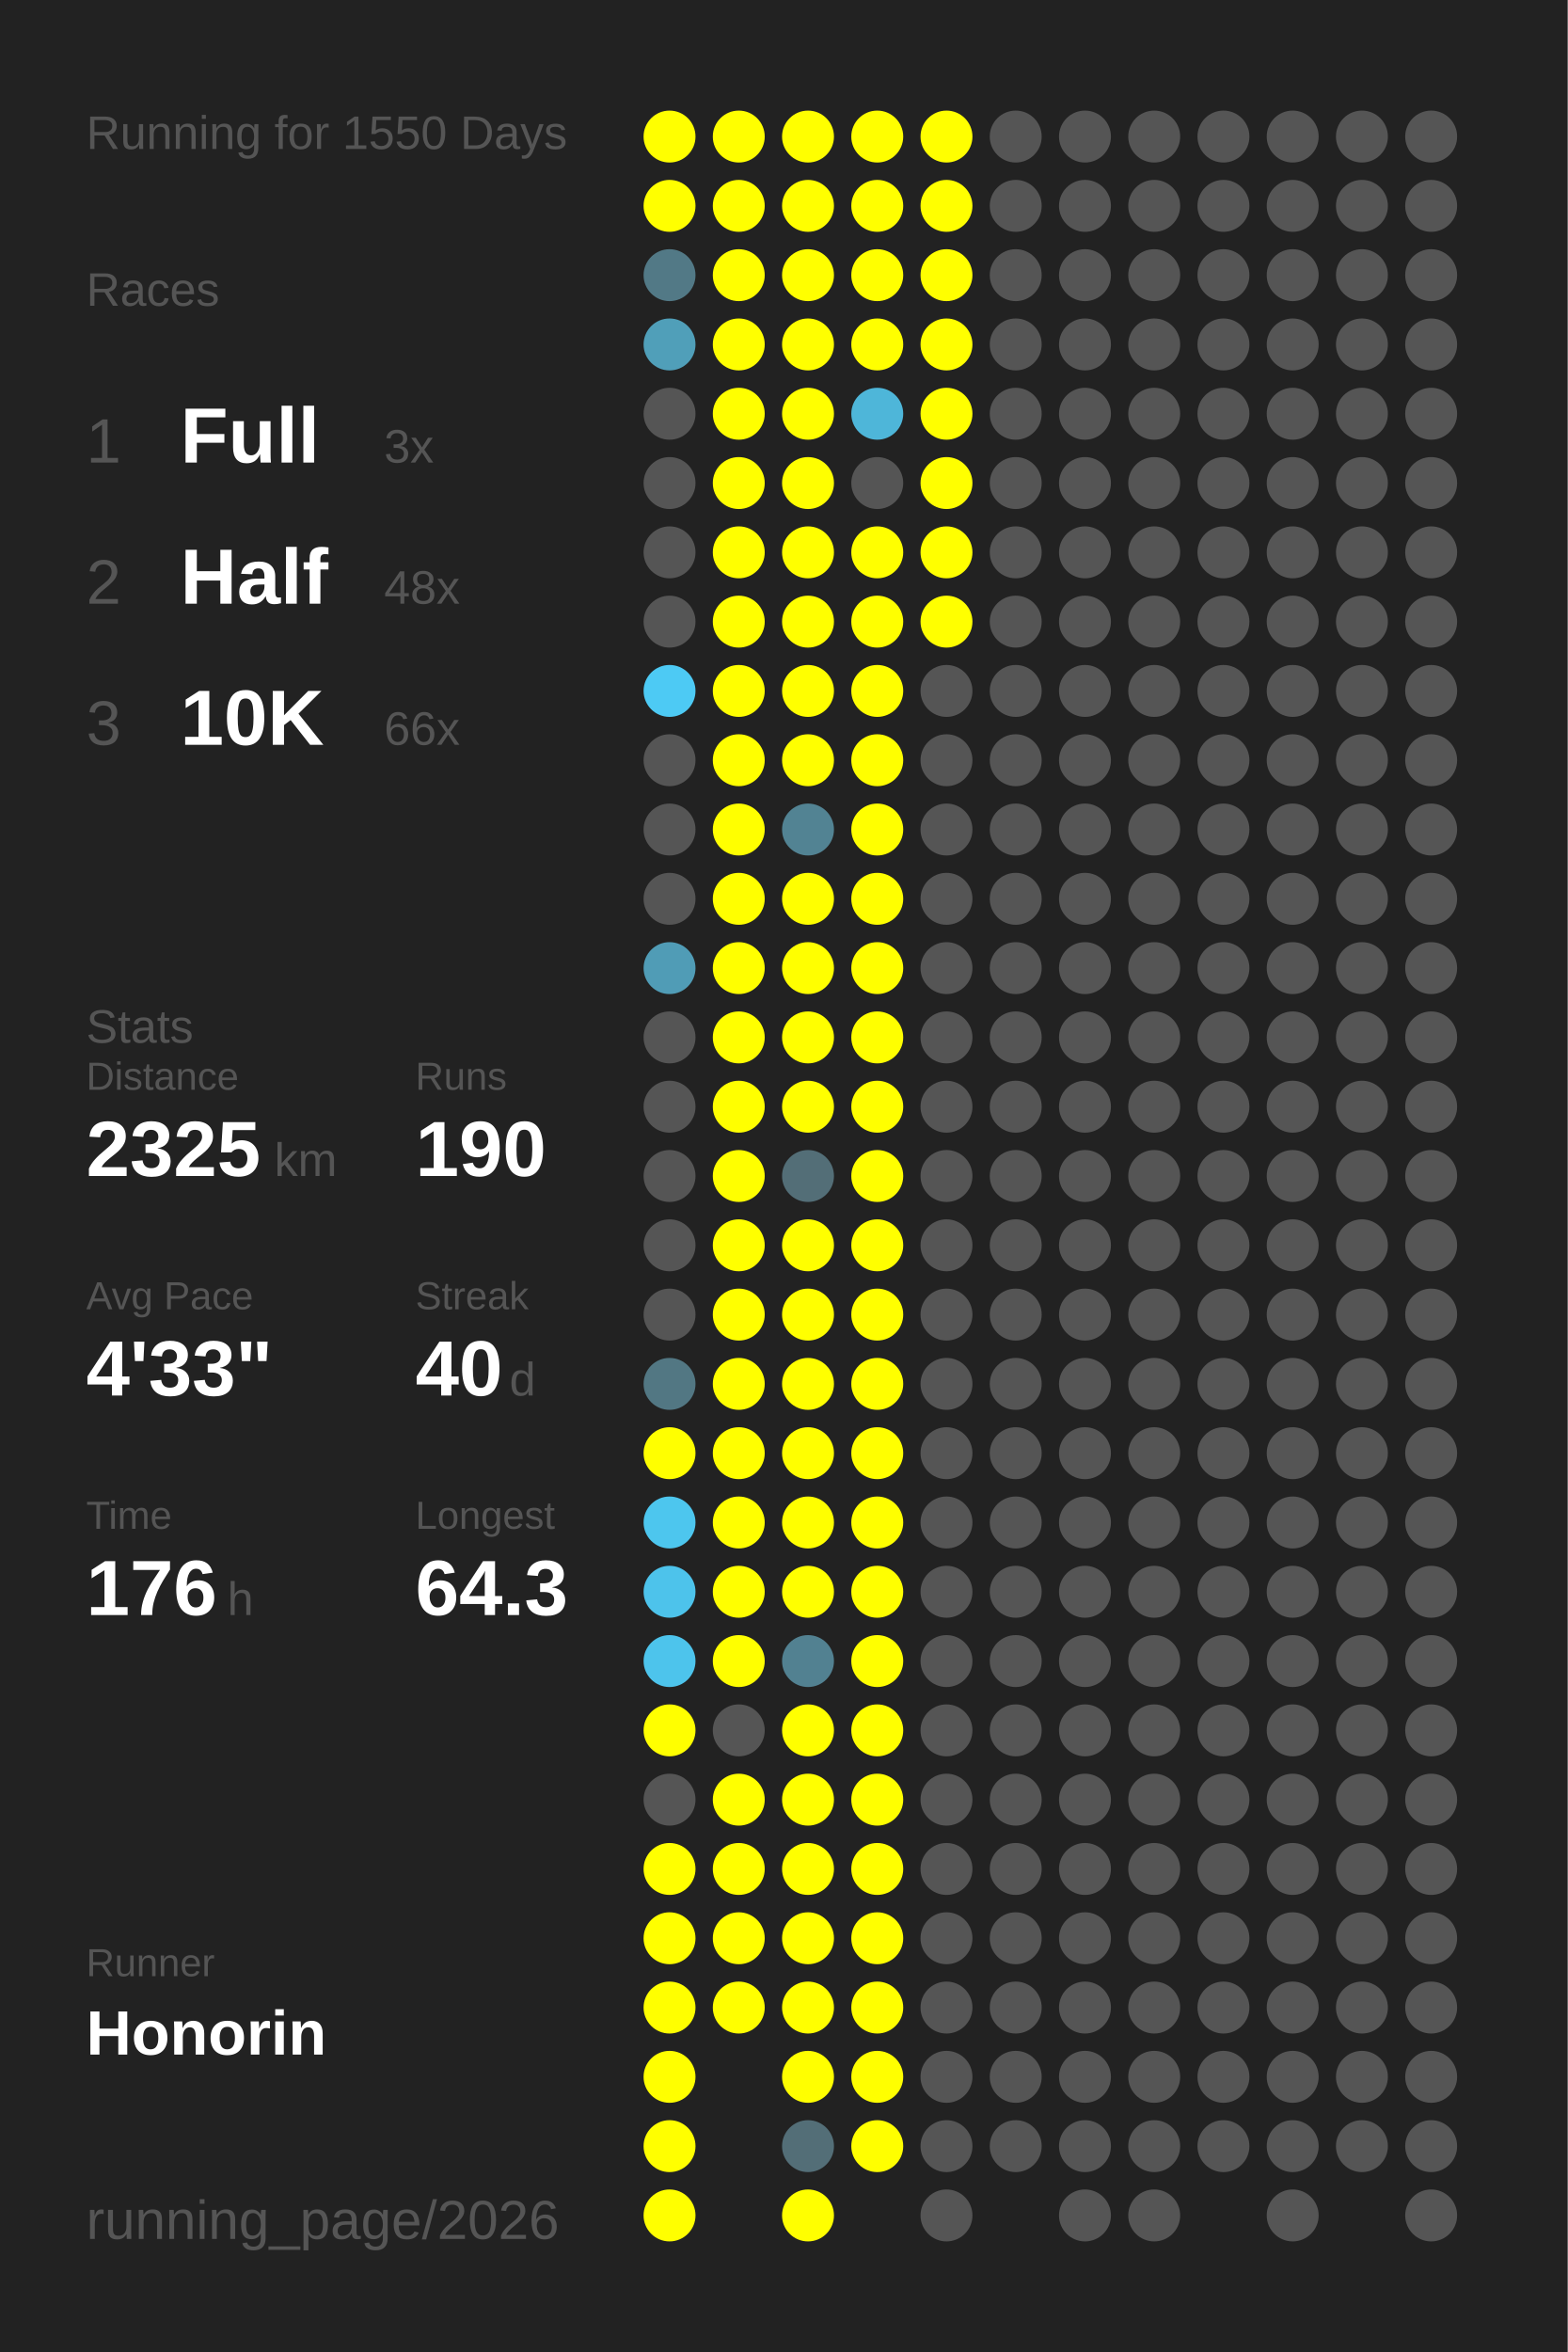
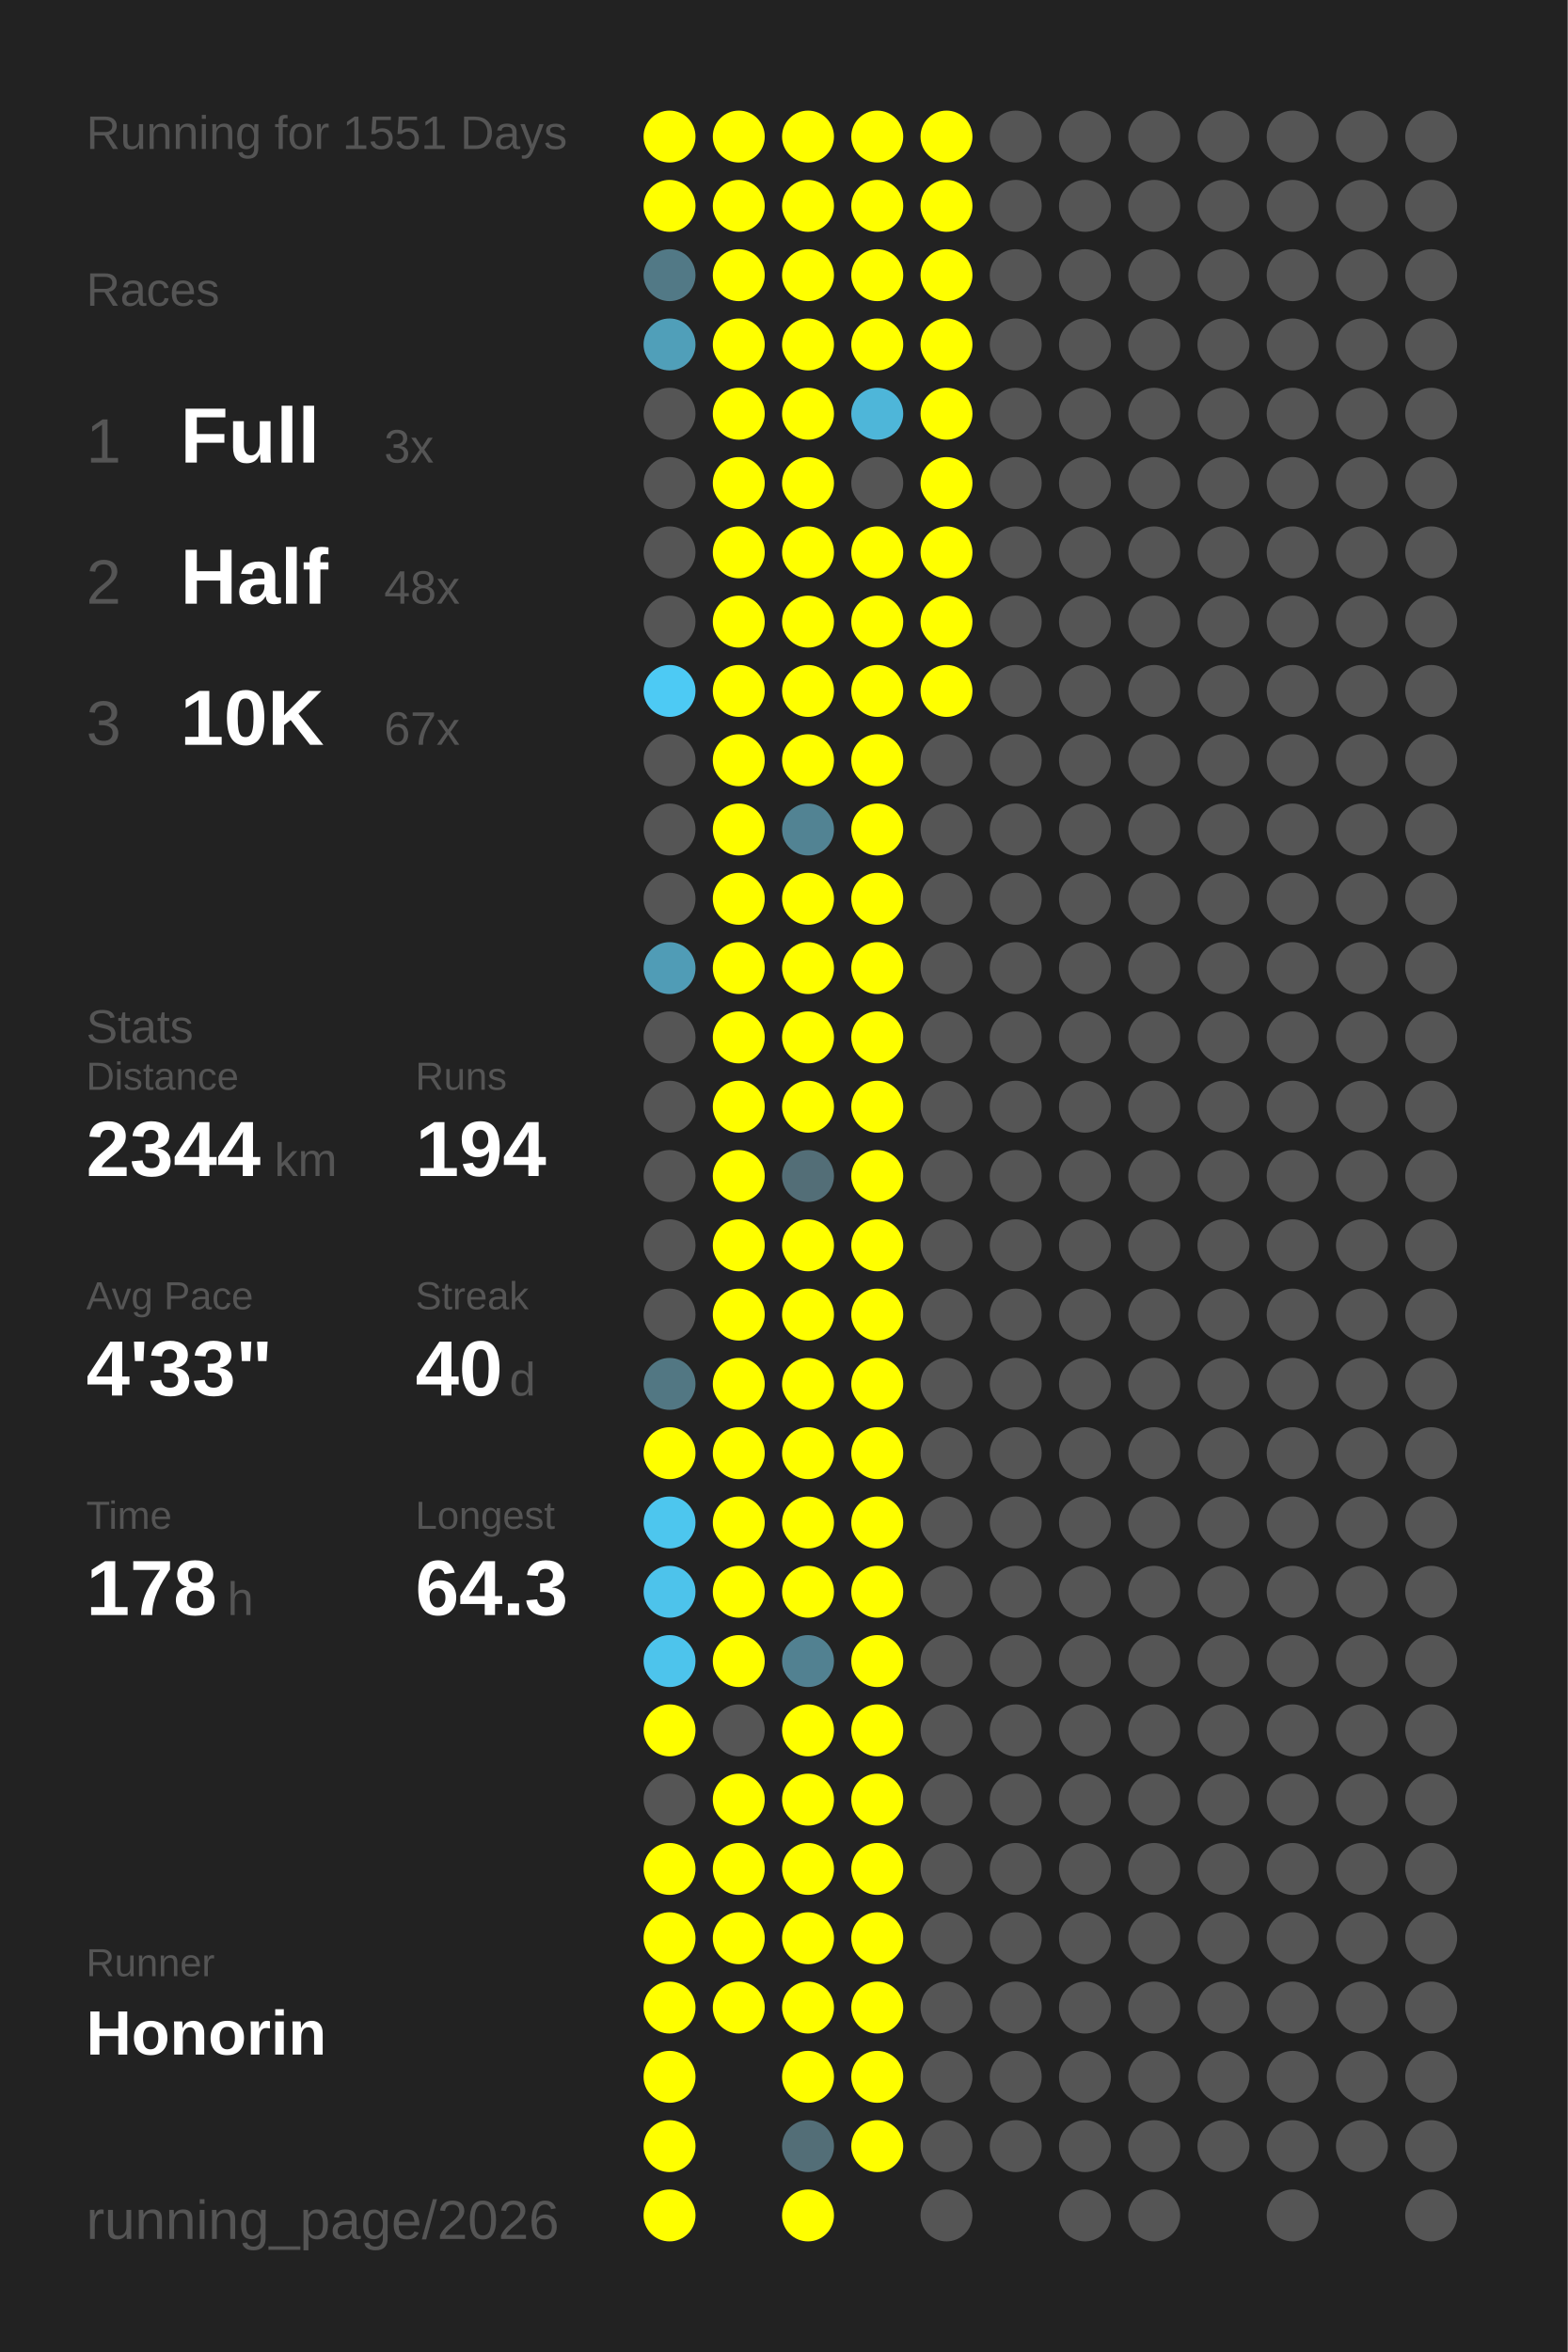
<svg xmlns="http://www.w3.org/2000/svg" baseProfile="full" height="300mm" version="1.1" viewBox="0,0,200,300" width="200mm">
  <defs />
  <rect fill="#222222" height="300" width="200" x="0" y="0" />
-   <text fill="#555555" style="font-size:6px; font-family:Arial;" x="11" y="19">Running for 1550 Days</text>
+   <text fill="#555555" style="font-size:6px; font-family:Arial;" x="11" y="19">Running for 1551 Days</text>
  <text fill="#555555" style="font-size:6px; font-family:Arial;" x="11" y="39">Races</text>
  <text fill="#555555" style="font-size:8px; font-family:Arial;" x="11" y="59">1</text>
  <text fill="#FFFFFF" style="font-size:10px; font-family:Arial; font-weight:bold;" x="23" y="59">Full</text>
  <text fill="#555555" style="font-size:6px; font-family:Arial;" x="49" y="59">3x</text>
  <text fill="#555555" style="font-size:8px; font-family:Arial;" x="11" y="77">2</text>
  <text fill="#FFFFFF" style="font-size:10px; font-family:Arial; font-weight:bold;" x="23" y="77">Half</text>
  <text fill="#555555" style="font-size:6px; font-family:Arial;" x="49" y="77">48x</text>
  <text fill="#555555" style="font-size:8px; font-family:Arial;" x="11" y="95">3</text>
  <text fill="#FFFFFF" style="font-size:10px; font-family:Arial; font-weight:bold;" x="23" y="95">10K</text>
-   <text fill="#555555" style="font-size:6px; font-family:Arial;" x="49" y="95">66x</text>
+   <text fill="#555555" style="font-size:6px; font-family:Arial;" x="49" y="95">67x</text>
  <text fill="#555555" style="font-size:6px; font-family:Arial;" x="11" y="133">Stats</text>
  <text fill="#555555" style="font-size:5px; font-family:Arial;" x="11" y="139">Distance</text>
-   <text fill="#FFFFFF" style="font-size:10px; font-family:Arial; font-weight:bold;" x="11" y="150">2325</text>
+   <text fill="#FFFFFF" style="font-size:10px; font-family:Arial; font-weight:bold;" x="11" y="150">2344</text>
  <text fill="#555555" style="font-size:6px; font-family:Arial;" x="35" y="150">km</text>
  <text fill="#555555" style="font-size:5px; font-family:Arial;" x="53" y="139">Runs</text>
-   <text fill="#FFFFFF" style="font-size:10px; font-family:Arial; font-weight:bold;" x="53" y="150">190</text>
+   <text fill="#FFFFFF" style="font-size:10px; font-family:Arial; font-weight:bold;" x="53" y="150">194</text>
  <text fill="#555555" style="font-size:5px; font-family:Arial;" x="11" y="167">Avg Pace</text>
  <text fill="#FFFFFF" style="font-size:10px; font-family:Arial; font-weight:bold;" x="11" y="178">4'33"</text>
  <text fill="#555555" style="font-size:5px; font-family:Arial;" x="53" y="167">Streak</text>
  <text fill="#FFFFFF" style="font-size:10px; font-family:Arial; font-weight:bold;" x="53" y="178">40</text>
  <text fill="#555555" style="font-size:6px; font-family:Arial;" x="65" y="178">d</text>
  <text fill="#555555" style="font-size:5px; font-family:Arial;" x="11" y="195">Time</text>
-   <text fill="#FFFFFF" style="font-size:10px; font-family:Arial; font-weight:bold;" x="11" y="206">176</text>
+   <text fill="#FFFFFF" style="font-size:10px; font-family:Arial; font-weight:bold;" x="11" y="206">178</text>
  <text fill="#555555" style="font-size:6px; font-family:Arial;" x="29" y="206">h</text>
  <text fill="#555555" style="font-size:5px; font-family:Arial;" x="53" y="195">Longest</text>
  <text fill="#FFFFFF" style="font-size:10px; font-family:Arial; font-weight:bold;" x="53" y="206">64.3</text>
  <text fill="#555555" style="font-size:5px; font-family:Arial;" x="11" y="252.065">Runner</text>
  <text fill="#FFFFFF" style="font-size:8px; font-family:Arial; font-weight:bold;" x="11" y="262.065">Honorin</text>
  <text fill="#555555" style="font-size:7px; font-family:Arial;" x="11" y="285.581">running_page/2026</text>
  <circle cx="85.417" cy="17.419" fill="#FFFF00" r="3.312" />
  <circle cx="85.417" cy="26.258" fill="#FFFF00" r="3.312" />
  <circle cx="85.417" cy="35.097" fill="#527986" r="3.312" />
  <circle cx="85.417" cy="43.935" fill="#509fb9" r="3.312" />
  <circle cx="85.417" cy="52.774" fill="#555555" r="3.312" />
  <circle cx="85.417" cy="61.613" fill="#555555" r="3.312" />
  <circle cx="85.417" cy="70.452" fill="#555555" r="3.312" />
  <circle cx="85.417" cy="79.29" fill="#555555" r="3.312" />
  <circle cx="85.417" cy="88.129" fill="#4dcaf4" r="3.312" />
  <circle cx="85.417" cy="96.968" fill="#555555" r="3.312" />
  <circle cx="85.417" cy="105.806" fill="#555555" r="3.312" />
  <circle cx="85.417" cy="114.645" fill="#555555" r="3.312" />
  <circle cx="85.417" cy="123.484" fill="#509cb6" r="3.312" />
  <circle cx="85.417" cy="132.323" fill="#555555" r="3.312" />
  <circle cx="85.417" cy="141.161" fill="#555555" r="3.312" />
  <circle cx="85.417" cy="150" fill="#555555" r="3.312" />
  <circle cx="85.417" cy="158.839" fill="#555555" r="3.312" />
  <circle cx="85.417" cy="167.677" fill="#555555" r="3.312" />
  <circle cx="85.417" cy="176.516" fill="#527783" r="3.312" />
  <circle cx="85.417" cy="185.355" fill="#FFFF00" r="3.312" />
  <circle cx="85.417" cy="194.194" fill="#4dc6ee" r="3.312" />
  <circle cx="85.417" cy="203.032" fill="#4dc3eb" r="3.312" />
  <circle cx="85.417" cy="211.871" fill="#4dc4ec" r="3.312" />
  <circle cx="85.417" cy="220.71" fill="#FFFF00" r="3.312" />
  <circle cx="85.417" cy="229.548" fill="#555555" r="3.312" />
  <circle cx="85.417" cy="238.387" fill="#FFFF00" r="3.312" />
  <circle cx="85.417" cy="247.226" fill="#FFFF00" r="3.312" />
  <circle cx="85.417" cy="256.065" fill="#FFFF00" r="3.312" />
  <circle cx="85.417" cy="264.903" fill="#FFFF00" r="3.312" />
  <circle cx="85.417" cy="273.742" fill="#FFFF00" r="3.312" />
  <circle cx="85.417" cy="282.581" fill="#FFFF00" r="3.312" />
  <circle cx="94.25" cy="17.419" fill="#FFFF00" r="3.312" />
  <circle cx="94.25" cy="26.258" fill="#FFFF00" r="3.312" />
  <circle cx="94.25" cy="35.097" fill="#FFFF00" r="3.312" />
  <circle cx="94.25" cy="43.935" fill="#FFFF00" r="3.312" />
  <circle cx="94.25" cy="52.774" fill="#FFFF00" r="3.312" />
  <circle cx="94.25" cy="61.613" fill="#FFFF00" r="3.312" />
  <circle cx="94.25" cy="70.452" fill="#FFFF00" r="3.312" />
  <circle cx="94.25" cy="79.29" fill="#FFFF00" r="3.312" />
  <circle cx="94.25" cy="88.129" fill="#FFFF00" r="3.312" />
  <circle cx="94.25" cy="96.968" fill="#FFFF00" r="3.312" />
  <circle cx="94.25" cy="105.806" fill="#FFFF00" r="3.312" />
  <circle cx="94.25" cy="114.645" fill="#FFFF00" r="3.312" />
  <circle cx="94.25" cy="123.484" fill="#FFFF00" r="3.312" />
  <circle cx="94.25" cy="132.323" fill="#FFFF00" r="3.312" />
  <circle cx="94.25" cy="141.161" fill="#FFFF00" r="3.312" />
  <circle cx="94.25" cy="150" fill="#FFFF00" r="3.312" />
  <circle cx="94.25" cy="158.839" fill="#FFFF00" r="3.312" />
  <circle cx="94.25" cy="167.677" fill="#FFFF00" r="3.312" />
  <circle cx="94.25" cy="176.516" fill="#FFFF00" r="3.312" />
  <circle cx="94.25" cy="185.355" fill="#FFFF00" r="3.312" />
  <circle cx="94.25" cy="194.194" fill="#FFFF00" r="3.312" />
  <circle cx="94.25" cy="203.032" fill="#FFFF00" r="3.312" />
  <circle cx="94.25" cy="211.871" fill="#FFFF00" r="3.312" />
  <circle cx="94.25" cy="220.71" fill="#555555" r="3.312" />
  <circle cx="94.25" cy="229.548" fill="#FFFF00" r="3.312" />
  <circle cx="94.25" cy="238.387" fill="#FFFF00" r="3.312" />
  <circle cx="94.25" cy="247.226" fill="#FFFF00" r="3.312" />
  <circle cx="94.25" cy="256.065" fill="#FFFF00" r="3.312" />
  <circle cx="103.083" cy="17.419" fill="#FFFF00" r="3.312" />
  <circle cx="103.083" cy="26.258" fill="#FFFF00" r="3.312" />
  <circle cx="103.083" cy="35.097" fill="#FFFF00" r="3.312" />
  <circle cx="103.083" cy="43.935" fill="#FFFF00" r="3.312" />
  <circle cx="103.083" cy="52.774" fill="#FFFF00" r="3.312" />
  <circle cx="103.083" cy="61.613" fill="#FFFF00" r="3.312" />
  <circle cx="103.083" cy="70.452" fill="#FFFF00" r="3.312" />
  <circle cx="103.083" cy="79.29" fill="#FFFF00" r="3.312" />
  <circle cx="103.083" cy="88.129" fill="#FFFF00" r="3.312" />
  <circle cx="103.083" cy="96.968" fill="#FFFF00" r="3.312" />
  <circle cx="103.083" cy="105.806" fill="#528393" r="3.312" />
  <circle cx="103.083" cy="114.645" fill="#FFFF00" r="3.312" />
  <circle cx="103.083" cy="123.484" fill="#FFFF00" r="3.312" />
  <circle cx="103.083" cy="132.323" fill="#FFFF00" r="3.312" />
  <circle cx="103.083" cy="141.161" fill="#FFFF00" r="3.312" />
  <circle cx="103.083" cy="150" fill="#536e77" r="3.312" />
  <circle cx="103.083" cy="158.839" fill="#FFFF00" r="3.312" />
  <circle cx="103.083" cy="167.677" fill="#FFFF00" r="3.312" />
  <circle cx="103.083" cy="176.516" fill="#FFFF00" r="3.312" />
  <circle cx="103.083" cy="185.355" fill="#FFFF00" r="3.312" />
  <circle cx="103.083" cy="194.194" fill="#FFFF00" r="3.312" />
  <circle cx="103.083" cy="203.032" fill="#FFFF00" r="3.312" />
  <circle cx="103.083" cy="211.871" fill="#528191" r="3.312" />
  <circle cx="103.083" cy="220.71" fill="#FFFF00" r="3.312" />
  <circle cx="103.083" cy="229.548" fill="#FFFF00" r="3.312" />
  <circle cx="103.083" cy="238.387" fill="#FFFF00" r="3.312" />
  <circle cx="103.083" cy="247.226" fill="#FFFF00" r="3.312" />
  <circle cx="103.083" cy="256.065" fill="#FFFF00" r="3.312" />
  <circle cx="103.083" cy="264.903" fill="#FFFF00" r="3.312" />
  <circle cx="103.083" cy="273.742" fill="#536e77" r="3.312" />
  <circle cx="103.083" cy="282.581" fill="#FFFF00" r="3.312" />
  <circle cx="111.917" cy="17.419" fill="#FFFF00" r="3.312" />
  <circle cx="111.917" cy="26.258" fill="#FFFF00" r="3.312" />
  <circle cx="111.917" cy="35.097" fill="#FFFF00" r="3.312" />
  <circle cx="111.917" cy="43.935" fill="#FFFF00" r="3.312" />
  <circle cx="111.917" cy="52.774" fill="#4eb6d9" r="3.312" />
  <circle cx="111.917" cy="61.613" fill="#555555" r="3.312" />
  <circle cx="111.917" cy="70.452" fill="#FFFF00" r="3.312" />
  <circle cx="111.917" cy="79.29" fill="#FFFF00" r="3.312" />
  <circle cx="111.917" cy="88.129" fill="#FFFF00" r="3.312" />
  <circle cx="111.917" cy="96.968" fill="#FFFF00" r="3.312" />
  <circle cx="111.917" cy="105.806" fill="#FFFF00" r="3.312" />
  <circle cx="111.917" cy="114.645" fill="#FFFF00" r="3.312" />
  <circle cx="111.917" cy="123.484" fill="#FFFF00" r="3.312" />
  <circle cx="111.917" cy="132.323" fill="#FFFF00" r="3.312" />
  <circle cx="111.917" cy="141.161" fill="#FFFF00" r="3.312" />
  <circle cx="111.917" cy="150" fill="#FFFF00" r="3.312" />
  <circle cx="111.917" cy="158.839" fill="#FFFF00" r="3.312" />
  <circle cx="111.917" cy="167.677" fill="#FFFF00" r="3.312" />
  <circle cx="111.917" cy="176.516" fill="#FFFF00" r="3.312" />
  <circle cx="111.917" cy="185.355" fill="#FFFF00" r="3.312" />
  <circle cx="111.917" cy="194.194" fill="#FFFF00" r="3.312" />
  <circle cx="111.917" cy="203.032" fill="#FFFF00" r="3.312" />
  <circle cx="111.917" cy="211.871" fill="#FFFF00" r="3.312" />
  <circle cx="111.917" cy="220.71" fill="#FFFF00" r="3.312" />
  <circle cx="111.917" cy="229.548" fill="#FFFF00" r="3.312" />
  <circle cx="111.917" cy="238.387" fill="#FFFF00" r="3.312" />
  <circle cx="111.917" cy="247.226" fill="#FFFF00" r="3.312" />
  <circle cx="111.917" cy="256.065" fill="#FFFF00" r="3.312" />
  <circle cx="111.917" cy="264.903" fill="#FFFF00" r="3.312" />
  <circle cx="111.917" cy="273.742" fill="#FFFF00" r="3.312" />
  <circle cx="120.75" cy="17.419" fill="#FFFF00" r="3.312" />
  <circle cx="120.75" cy="26.258" fill="#FFFF00" r="3.312" />
  <circle cx="120.75" cy="35.097" fill="#FFFF00" r="3.312" />
  <circle cx="120.75" cy="43.935" fill="#FFFF00" r="3.312" />
  <circle cx="120.75" cy="52.774" fill="#FFFF00" r="3.312" />
  <circle cx="120.75" cy="61.613" fill="#FFFF00" r="3.312" />
  <circle cx="120.75" cy="70.452" fill="#FFFF00" r="3.312" />
  <circle cx="120.75" cy="79.29" fill="#FFFF00" r="3.312" />
-   <circle cx="120.75" cy="88.129" fill="#555555" r="3.312" />
+   <circle cx="120.75" cy="88.129" fill="#FFFF00" r="3.312" />
  <circle cx="120.75" cy="96.968" fill="#555555" r="3.312" />
  <circle cx="120.75" cy="105.806" fill="#555555" r="3.312" />
  <circle cx="120.75" cy="114.645" fill="#555555" r="3.312" />
  <circle cx="120.75" cy="123.484" fill="#555555" r="3.312" />
  <circle cx="120.75" cy="132.323" fill="#555555" r="3.312" />
  <circle cx="120.75" cy="141.161" fill="#555555" r="3.312" />
  <circle cx="120.75" cy="150" fill="#555555" r="3.312" />
  <circle cx="120.75" cy="158.839" fill="#555555" r="3.312" />
  <circle cx="120.75" cy="167.677" fill="#555555" r="3.312" />
  <circle cx="120.75" cy="176.516" fill="#555555" r="3.312" />
  <circle cx="120.75" cy="185.355" fill="#555555" r="3.312" />
  <circle cx="120.75" cy="194.194" fill="#555555" r="3.312" />
  <circle cx="120.75" cy="203.032" fill="#555555" r="3.312" />
  <circle cx="120.75" cy="211.871" fill="#555555" r="3.312" />
  <circle cx="120.75" cy="220.71" fill="#555555" r="3.312" />
  <circle cx="120.75" cy="229.548" fill="#555555" r="3.312" />
  <circle cx="120.75" cy="238.387" fill="#555555" r="3.312" />
  <circle cx="120.75" cy="247.226" fill="#555555" r="3.312" />
  <circle cx="120.75" cy="256.065" fill="#555555" r="3.312" />
  <circle cx="120.75" cy="264.903" fill="#555555" r="3.312" />
  <circle cx="120.75" cy="273.742" fill="#555555" r="3.312" />
  <circle cx="120.75" cy="282.581" fill="#555555" r="3.312" />
  <circle cx="129.583" cy="17.419" fill="#555555" r="3.312" />
  <circle cx="129.583" cy="26.258" fill="#555555" r="3.312" />
  <circle cx="129.583" cy="35.097" fill="#555555" r="3.312" />
  <circle cx="129.583" cy="43.935" fill="#555555" r="3.312" />
  <circle cx="129.583" cy="52.774" fill="#555555" r="3.312" />
  <circle cx="129.583" cy="61.613" fill="#555555" r="3.312" />
  <circle cx="129.583" cy="70.452" fill="#555555" r="3.312" />
  <circle cx="129.583" cy="79.29" fill="#555555" r="3.312" />
  <circle cx="129.583" cy="88.129" fill="#555555" r="3.312" />
  <circle cx="129.583" cy="96.968" fill="#555555" r="3.312" />
  <circle cx="129.583" cy="105.806" fill="#555555" r="3.312" />
  <circle cx="129.583" cy="114.645" fill="#555555" r="3.312" />
  <circle cx="129.583" cy="123.484" fill="#555555" r="3.312" />
  <circle cx="129.583" cy="132.323" fill="#555555" r="3.312" />
  <circle cx="129.583" cy="141.161" fill="#555555" r="3.312" />
  <circle cx="129.583" cy="150" fill="#555555" r="3.312" />
  <circle cx="129.583" cy="158.839" fill="#555555" r="3.312" />
  <circle cx="129.583" cy="167.677" fill="#555555" r="3.312" />
  <circle cx="129.583" cy="176.516" fill="#555555" r="3.312" />
  <circle cx="129.583" cy="185.355" fill="#555555" r="3.312" />
  <circle cx="129.583" cy="194.194" fill="#555555" r="3.312" />
  <circle cx="129.583" cy="203.032" fill="#555555" r="3.312" />
  <circle cx="129.583" cy="211.871" fill="#555555" r="3.312" />
  <circle cx="129.583" cy="220.71" fill="#555555" r="3.312" />
  <circle cx="129.583" cy="229.548" fill="#555555" r="3.312" />
  <circle cx="129.583" cy="238.387" fill="#555555" r="3.312" />
  <circle cx="129.583" cy="247.226" fill="#555555" r="3.312" />
  <circle cx="129.583" cy="256.065" fill="#555555" r="3.312" />
  <circle cx="129.583" cy="264.903" fill="#555555" r="3.312" />
  <circle cx="129.583" cy="273.742" fill="#555555" r="3.312" />
  <circle cx="138.417" cy="17.419" fill="#555555" r="3.312" />
  <circle cx="138.417" cy="26.258" fill="#555555" r="3.312" />
  <circle cx="138.417" cy="35.097" fill="#555555" r="3.312" />
  <circle cx="138.417" cy="43.935" fill="#555555" r="3.312" />
  <circle cx="138.417" cy="52.774" fill="#555555" r="3.312" />
  <circle cx="138.417" cy="61.613" fill="#555555" r="3.312" />
  <circle cx="138.417" cy="70.452" fill="#555555" r="3.312" />
  <circle cx="138.417" cy="79.29" fill="#555555" r="3.312" />
  <circle cx="138.417" cy="88.129" fill="#555555" r="3.312" />
  <circle cx="138.417" cy="96.968" fill="#555555" r="3.312" />
  <circle cx="138.417" cy="105.806" fill="#555555" r="3.312" />
  <circle cx="138.417" cy="114.645" fill="#555555" r="3.312" />
  <circle cx="138.417" cy="123.484" fill="#555555" r="3.312" />
  <circle cx="138.417" cy="132.323" fill="#555555" r="3.312" />
  <circle cx="138.417" cy="141.161" fill="#555555" r="3.312" />
  <circle cx="138.417" cy="150" fill="#555555" r="3.312" />
  <circle cx="138.417" cy="158.839" fill="#555555" r="3.312" />
  <circle cx="138.417" cy="167.677" fill="#555555" r="3.312" />
  <circle cx="138.417" cy="176.516" fill="#555555" r="3.312" />
  <circle cx="138.417" cy="185.355" fill="#555555" r="3.312" />
  <circle cx="138.417" cy="194.194" fill="#555555" r="3.312" />
  <circle cx="138.417" cy="203.032" fill="#555555" r="3.312" />
  <circle cx="138.417" cy="211.871" fill="#555555" r="3.312" />
  <circle cx="138.417" cy="220.71" fill="#555555" r="3.312" />
  <circle cx="138.417" cy="229.548" fill="#555555" r="3.312" />
  <circle cx="138.417" cy="238.387" fill="#555555" r="3.312" />
  <circle cx="138.417" cy="247.226" fill="#555555" r="3.312" />
  <circle cx="138.417" cy="256.065" fill="#555555" r="3.312" />
  <circle cx="138.417" cy="264.903" fill="#555555" r="3.312" />
  <circle cx="138.417" cy="273.742" fill="#555555" r="3.312" />
  <circle cx="138.417" cy="282.581" fill="#555555" r="3.312" />
  <circle cx="147.25" cy="17.419" fill="#555555" r="3.312" />
  <circle cx="147.25" cy="26.258" fill="#555555" r="3.312" />
  <circle cx="147.25" cy="35.097" fill="#555555" r="3.312" />
  <circle cx="147.25" cy="43.935" fill="#555555" r="3.312" />
  <circle cx="147.25" cy="52.774" fill="#555555" r="3.312" />
  <circle cx="147.25" cy="61.613" fill="#555555" r="3.312" />
  <circle cx="147.25" cy="70.452" fill="#555555" r="3.312" />
  <circle cx="147.25" cy="79.29" fill="#555555" r="3.312" />
  <circle cx="147.25" cy="88.129" fill="#555555" r="3.312" />
  <circle cx="147.25" cy="96.968" fill="#555555" r="3.312" />
  <circle cx="147.25" cy="105.806" fill="#555555" r="3.312" />
  <circle cx="147.25" cy="114.645" fill="#555555" r="3.312" />
  <circle cx="147.25" cy="123.484" fill="#555555" r="3.312" />
  <circle cx="147.25" cy="132.323" fill="#555555" r="3.312" />
  <circle cx="147.25" cy="141.161" fill="#555555" r="3.312" />
  <circle cx="147.25" cy="150" fill="#555555" r="3.312" />
  <circle cx="147.25" cy="158.839" fill="#555555" r="3.312" />
  <circle cx="147.25" cy="167.677" fill="#555555" r="3.312" />
  <circle cx="147.25" cy="176.516" fill="#555555" r="3.312" />
  <circle cx="147.25" cy="185.355" fill="#555555" r="3.312" />
  <circle cx="147.25" cy="194.194" fill="#555555" r="3.312" />
  <circle cx="147.25" cy="203.032" fill="#555555" r="3.312" />
  <circle cx="147.25" cy="211.871" fill="#555555" r="3.312" />
  <circle cx="147.25" cy="220.71" fill="#555555" r="3.312" />
  <circle cx="147.25" cy="229.548" fill="#555555" r="3.312" />
  <circle cx="147.25" cy="238.387" fill="#555555" r="3.312" />
  <circle cx="147.25" cy="247.226" fill="#555555" r="3.312" />
  <circle cx="147.25" cy="256.065" fill="#555555" r="3.312" />
  <circle cx="147.25" cy="264.903" fill="#555555" r="3.312" />
  <circle cx="147.25" cy="273.742" fill="#555555" r="3.312" />
  <circle cx="147.25" cy="282.581" fill="#555555" r="3.312" />
  <circle cx="156.083" cy="17.419" fill="#555555" r="3.312" />
  <circle cx="156.083" cy="26.258" fill="#555555" r="3.312" />
  <circle cx="156.083" cy="35.097" fill="#555555" r="3.312" />
  <circle cx="156.083" cy="43.935" fill="#555555" r="3.312" />
  <circle cx="156.083" cy="52.774" fill="#555555" r="3.312" />
  <circle cx="156.083" cy="61.613" fill="#555555" r="3.312" />
  <circle cx="156.083" cy="70.452" fill="#555555" r="3.312" />
  <circle cx="156.083" cy="79.29" fill="#555555" r="3.312" />
  <circle cx="156.083" cy="88.129" fill="#555555" r="3.312" />
  <circle cx="156.083" cy="96.968" fill="#555555" r="3.312" />
  <circle cx="156.083" cy="105.806" fill="#555555" r="3.312" />
  <circle cx="156.083" cy="114.645" fill="#555555" r="3.312" />
  <circle cx="156.083" cy="123.484" fill="#555555" r="3.312" />
  <circle cx="156.083" cy="132.323" fill="#555555" r="3.312" />
  <circle cx="156.083" cy="141.161" fill="#555555" r="3.312" />
  <circle cx="156.083" cy="150" fill="#555555" r="3.312" />
  <circle cx="156.083" cy="158.839" fill="#555555" r="3.312" />
  <circle cx="156.083" cy="167.677" fill="#555555" r="3.312" />
  <circle cx="156.083" cy="176.516" fill="#555555" r="3.312" />
  <circle cx="156.083" cy="185.355" fill="#555555" r="3.312" />
  <circle cx="156.083" cy="194.194" fill="#555555" r="3.312" />
  <circle cx="156.083" cy="203.032" fill="#555555" r="3.312" />
  <circle cx="156.083" cy="211.871" fill="#555555" r="3.312" />
  <circle cx="156.083" cy="220.71" fill="#555555" r="3.312" />
  <circle cx="156.083" cy="229.548" fill="#555555" r="3.312" />
  <circle cx="156.083" cy="238.387" fill="#555555" r="3.312" />
  <circle cx="156.083" cy="247.226" fill="#555555" r="3.312" />
  <circle cx="156.083" cy="256.065" fill="#555555" r="3.312" />
  <circle cx="156.083" cy="264.903" fill="#555555" r="3.312" />
  <circle cx="156.083" cy="273.742" fill="#555555" r="3.312" />
  <circle cx="164.917" cy="17.419" fill="#555555" r="3.312" />
  <circle cx="164.917" cy="26.258" fill="#555555" r="3.312" />
  <circle cx="164.917" cy="35.097" fill="#555555" r="3.312" />
  <circle cx="164.917" cy="43.935" fill="#555555" r="3.312" />
  <circle cx="164.917" cy="52.774" fill="#555555" r="3.312" />
  <circle cx="164.917" cy="61.613" fill="#555555" r="3.312" />
  <circle cx="164.917" cy="70.452" fill="#555555" r="3.312" />
  <circle cx="164.917" cy="79.29" fill="#555555" r="3.312" />
  <circle cx="164.917" cy="88.129" fill="#555555" r="3.312" />
  <circle cx="164.917" cy="96.968" fill="#555555" r="3.312" />
  <circle cx="164.917" cy="105.806" fill="#555555" r="3.312" />
  <circle cx="164.917" cy="114.645" fill="#555555" r="3.312" />
  <circle cx="164.917" cy="123.484" fill="#555555" r="3.312" />
  <circle cx="164.917" cy="132.323" fill="#555555" r="3.312" />
  <circle cx="164.917" cy="141.161" fill="#555555" r="3.312" />
  <circle cx="164.917" cy="150" fill="#555555" r="3.312" />
  <circle cx="164.917" cy="158.839" fill="#555555" r="3.312" />
  <circle cx="164.917" cy="167.677" fill="#555555" r="3.312" />
  <circle cx="164.917" cy="176.516" fill="#555555" r="3.312" />
  <circle cx="164.917" cy="185.355" fill="#555555" r="3.312" />
  <circle cx="164.917" cy="194.194" fill="#555555" r="3.312" />
  <circle cx="164.917" cy="203.032" fill="#555555" r="3.312" />
  <circle cx="164.917" cy="211.871" fill="#555555" r="3.312" />
  <circle cx="164.917" cy="220.71" fill="#555555" r="3.312" />
  <circle cx="164.917" cy="229.548" fill="#555555" r="3.312" />
  <circle cx="164.917" cy="238.387" fill="#555555" r="3.312" />
  <circle cx="164.917" cy="247.226" fill="#555555" r="3.312" />
  <circle cx="164.917" cy="256.065" fill="#555555" r="3.312" />
  <circle cx="164.917" cy="264.903" fill="#555555" r="3.312" />
  <circle cx="164.917" cy="273.742" fill="#555555" r="3.312" />
  <circle cx="164.917" cy="282.581" fill="#555555" r="3.312" />
  <circle cx="173.75" cy="17.419" fill="#555555" r="3.312" />
  <circle cx="173.75" cy="26.258" fill="#555555" r="3.312" />
  <circle cx="173.75" cy="35.097" fill="#555555" r="3.312" />
  <circle cx="173.75" cy="43.935" fill="#555555" r="3.312" />
  <circle cx="173.75" cy="52.774" fill="#555555" r="3.312" />
  <circle cx="173.75" cy="61.613" fill="#555555" r="3.312" />
  <circle cx="173.75" cy="70.452" fill="#555555" r="3.312" />
  <circle cx="173.75" cy="79.29" fill="#555555" r="3.312" />
  <circle cx="173.75" cy="88.129" fill="#555555" r="3.312" />
  <circle cx="173.75" cy="96.968" fill="#555555" r="3.312" />
  <circle cx="173.75" cy="105.806" fill="#555555" r="3.312" />
  <circle cx="173.75" cy="114.645" fill="#555555" r="3.312" />
  <circle cx="173.75" cy="123.484" fill="#555555" r="3.312" />
  <circle cx="173.75" cy="132.323" fill="#555555" r="3.312" />
  <circle cx="173.75" cy="141.161" fill="#555555" r="3.312" />
  <circle cx="173.75" cy="150" fill="#555555" r="3.312" />
  <circle cx="173.75" cy="158.839" fill="#555555" r="3.312" />
  <circle cx="173.75" cy="167.677" fill="#555555" r="3.312" />
  <circle cx="173.75" cy="176.516" fill="#555555" r="3.312" />
  <circle cx="173.75" cy="185.355" fill="#555555" r="3.312" />
  <circle cx="173.75" cy="194.194" fill="#555555" r="3.312" />
  <circle cx="173.75" cy="203.032" fill="#555555" r="3.312" />
  <circle cx="173.75" cy="211.871" fill="#555555" r="3.312" />
  <circle cx="173.75" cy="220.71" fill="#555555" r="3.312" />
  <circle cx="173.75" cy="229.548" fill="#555555" r="3.312" />
  <circle cx="173.75" cy="238.387" fill="#555555" r="3.312" />
  <circle cx="173.75" cy="247.226" fill="#555555" r="3.312" />
  <circle cx="173.75" cy="256.065" fill="#555555" r="3.312" />
  <circle cx="173.75" cy="264.903" fill="#555555" r="3.312" />
  <circle cx="173.75" cy="273.742" fill="#555555" r="3.312" />
  <circle cx="182.583" cy="17.419" fill="#555555" r="3.312" />
  <circle cx="182.583" cy="26.258" fill="#555555" r="3.312" />
  <circle cx="182.583" cy="35.097" fill="#555555" r="3.312" />
  <circle cx="182.583" cy="43.935" fill="#555555" r="3.312" />
  <circle cx="182.583" cy="52.774" fill="#555555" r="3.312" />
  <circle cx="182.583" cy="61.613" fill="#555555" r="3.312" />
  <circle cx="182.583" cy="70.452" fill="#555555" r="3.312" />
  <circle cx="182.583" cy="79.29" fill="#555555" r="3.312" />
  <circle cx="182.583" cy="88.129" fill="#555555" r="3.312" />
  <circle cx="182.583" cy="96.968" fill="#555555" r="3.312" />
  <circle cx="182.583" cy="105.806" fill="#555555" r="3.312" />
  <circle cx="182.583" cy="114.645" fill="#555555" r="3.312" />
  <circle cx="182.583" cy="123.484" fill="#555555" r="3.312" />
  <circle cx="182.583" cy="132.323" fill="#555555" r="3.312" />
  <circle cx="182.583" cy="141.161" fill="#555555" r="3.312" />
  <circle cx="182.583" cy="150" fill="#555555" r="3.312" />
  <circle cx="182.583" cy="158.839" fill="#555555" r="3.312" />
  <circle cx="182.583" cy="167.677" fill="#555555" r="3.312" />
  <circle cx="182.583" cy="176.516" fill="#555555" r="3.312" />
  <circle cx="182.583" cy="185.355" fill="#555555" r="3.312" />
  <circle cx="182.583" cy="194.194" fill="#555555" r="3.312" />
  <circle cx="182.583" cy="203.032" fill="#555555" r="3.312" />
  <circle cx="182.583" cy="211.871" fill="#555555" r="3.312" />
  <circle cx="182.583" cy="220.71" fill="#555555" r="3.312" />
  <circle cx="182.583" cy="229.548" fill="#555555" r="3.312" />
  <circle cx="182.583" cy="238.387" fill="#555555" r="3.312" />
  <circle cx="182.583" cy="247.226" fill="#555555" r="3.312" />
  <circle cx="182.583" cy="256.065" fill="#555555" r="3.312" />
  <circle cx="182.583" cy="264.903" fill="#555555" r="3.312" />
  <circle cx="182.583" cy="273.742" fill="#555555" r="3.312" />
  <circle cx="182.583" cy="282.581" fill="#555555" r="3.312" />
</svg>
